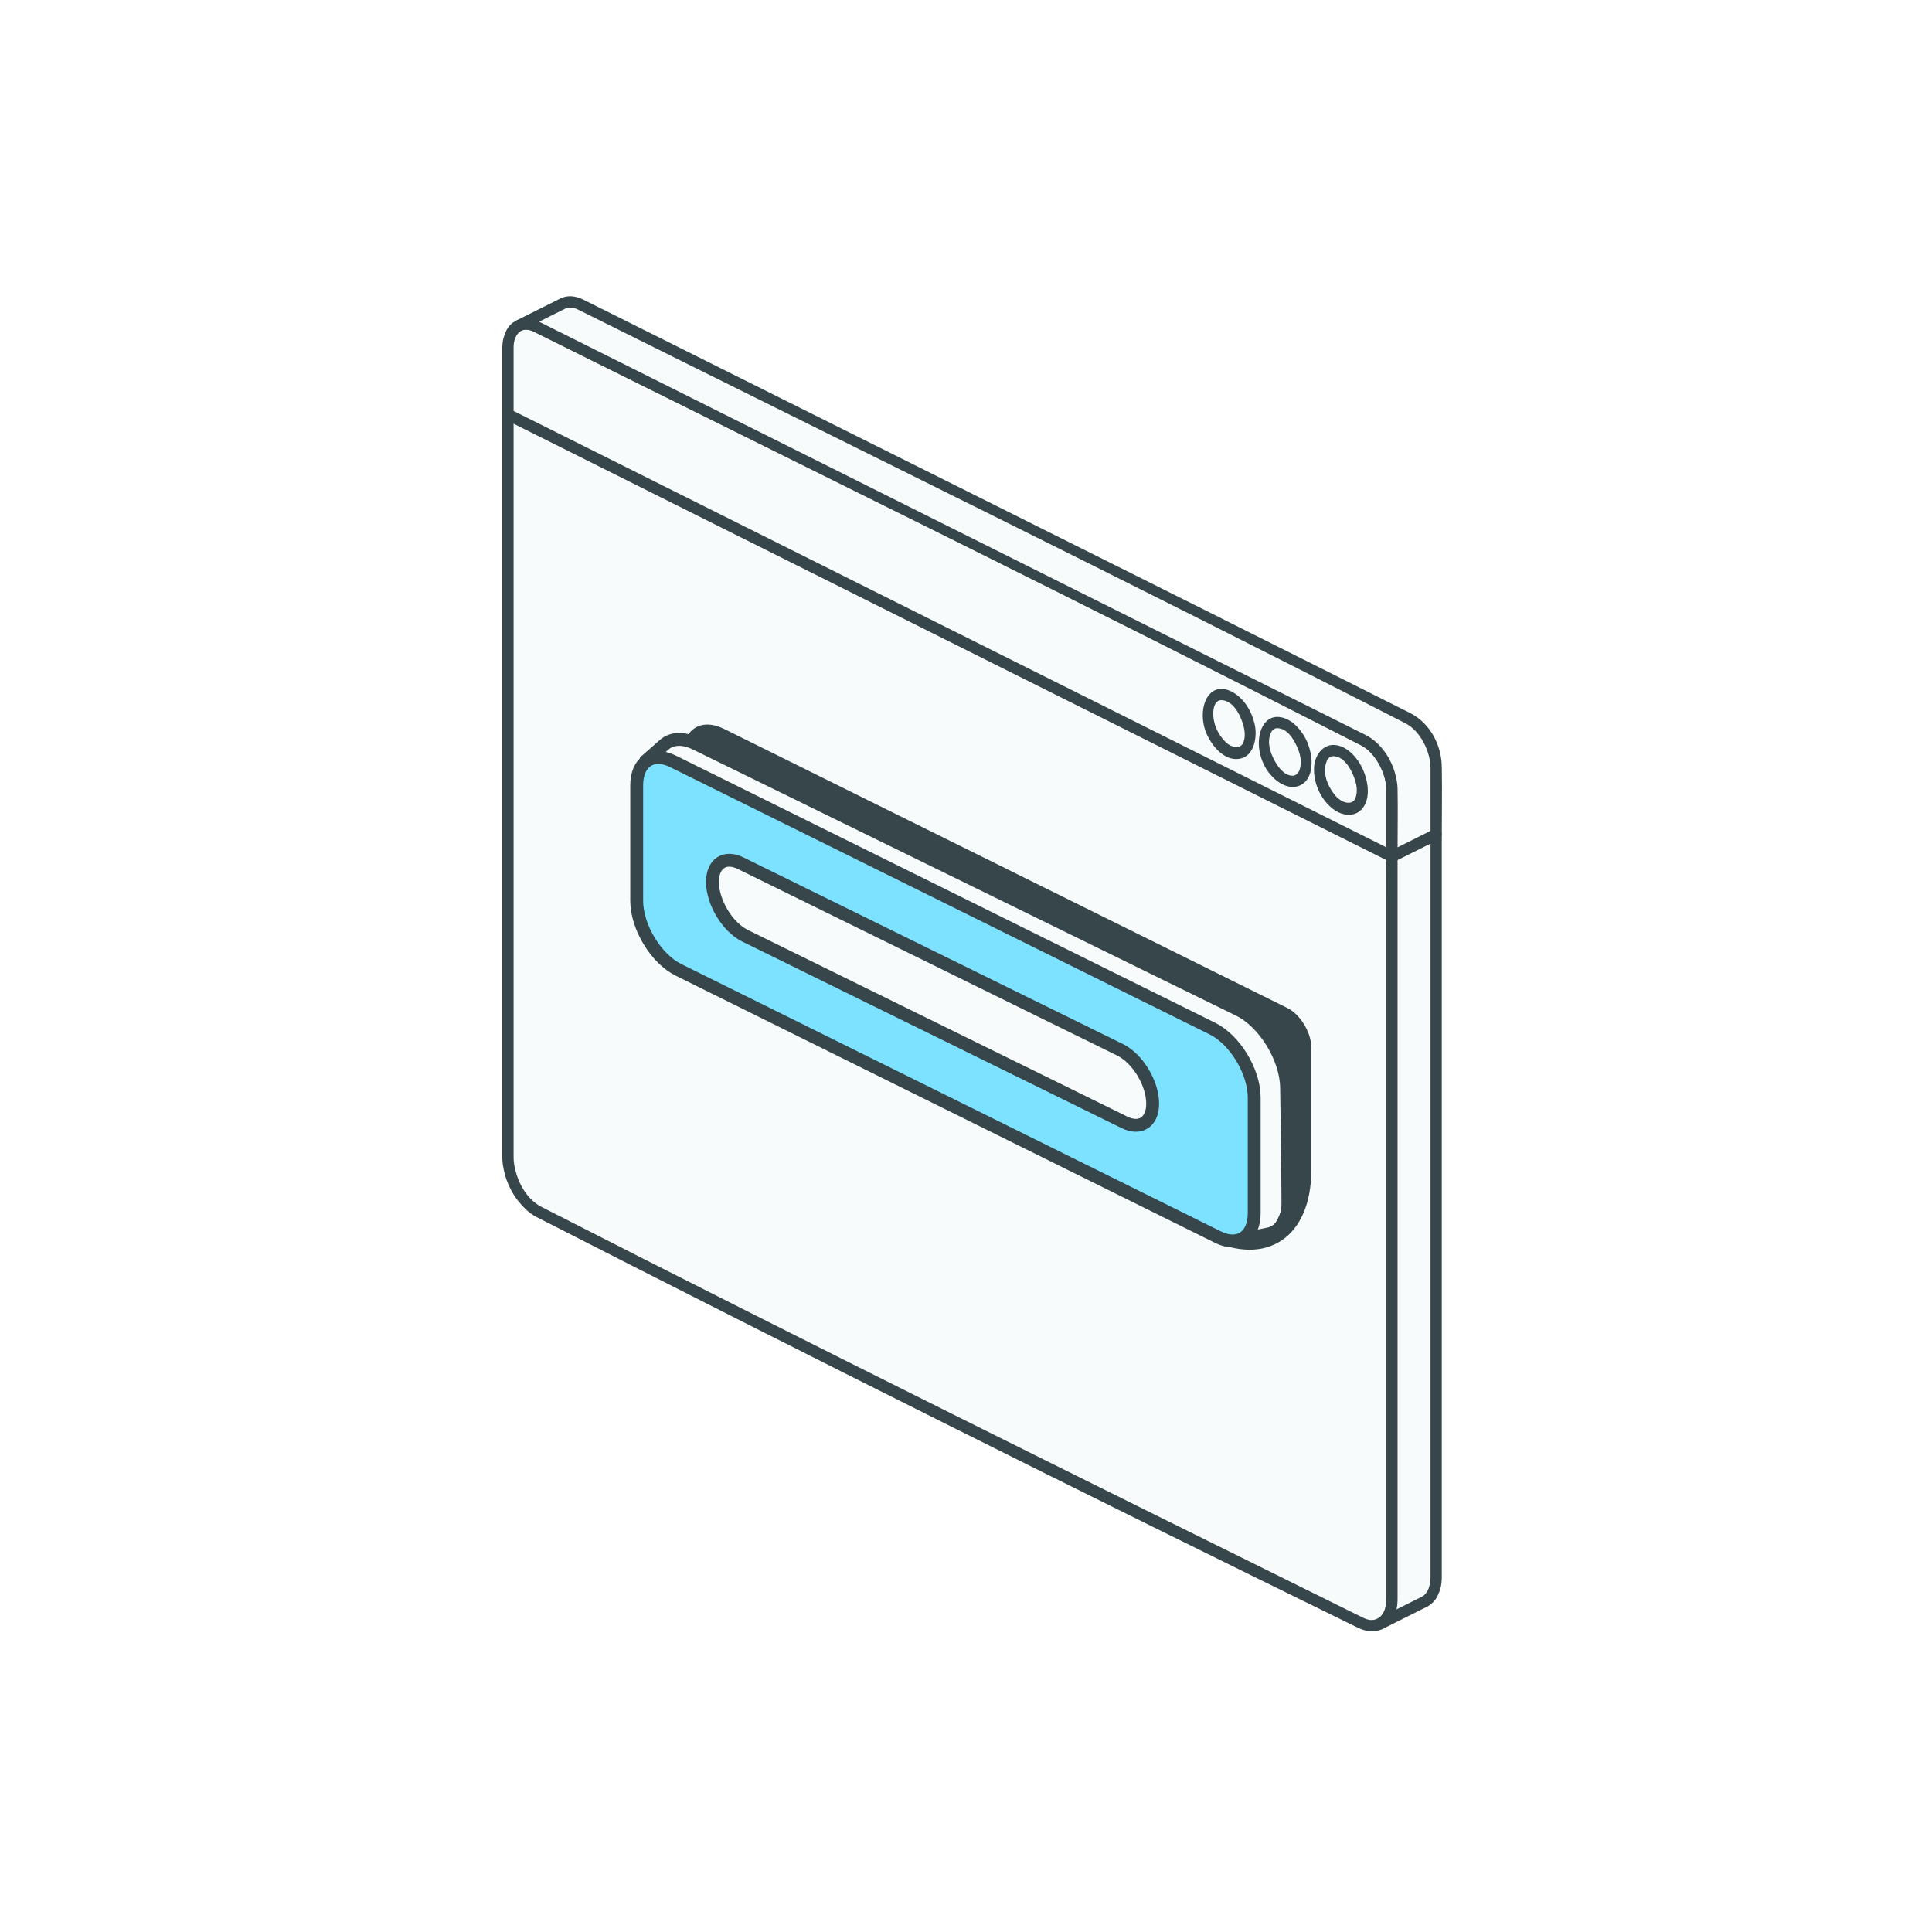
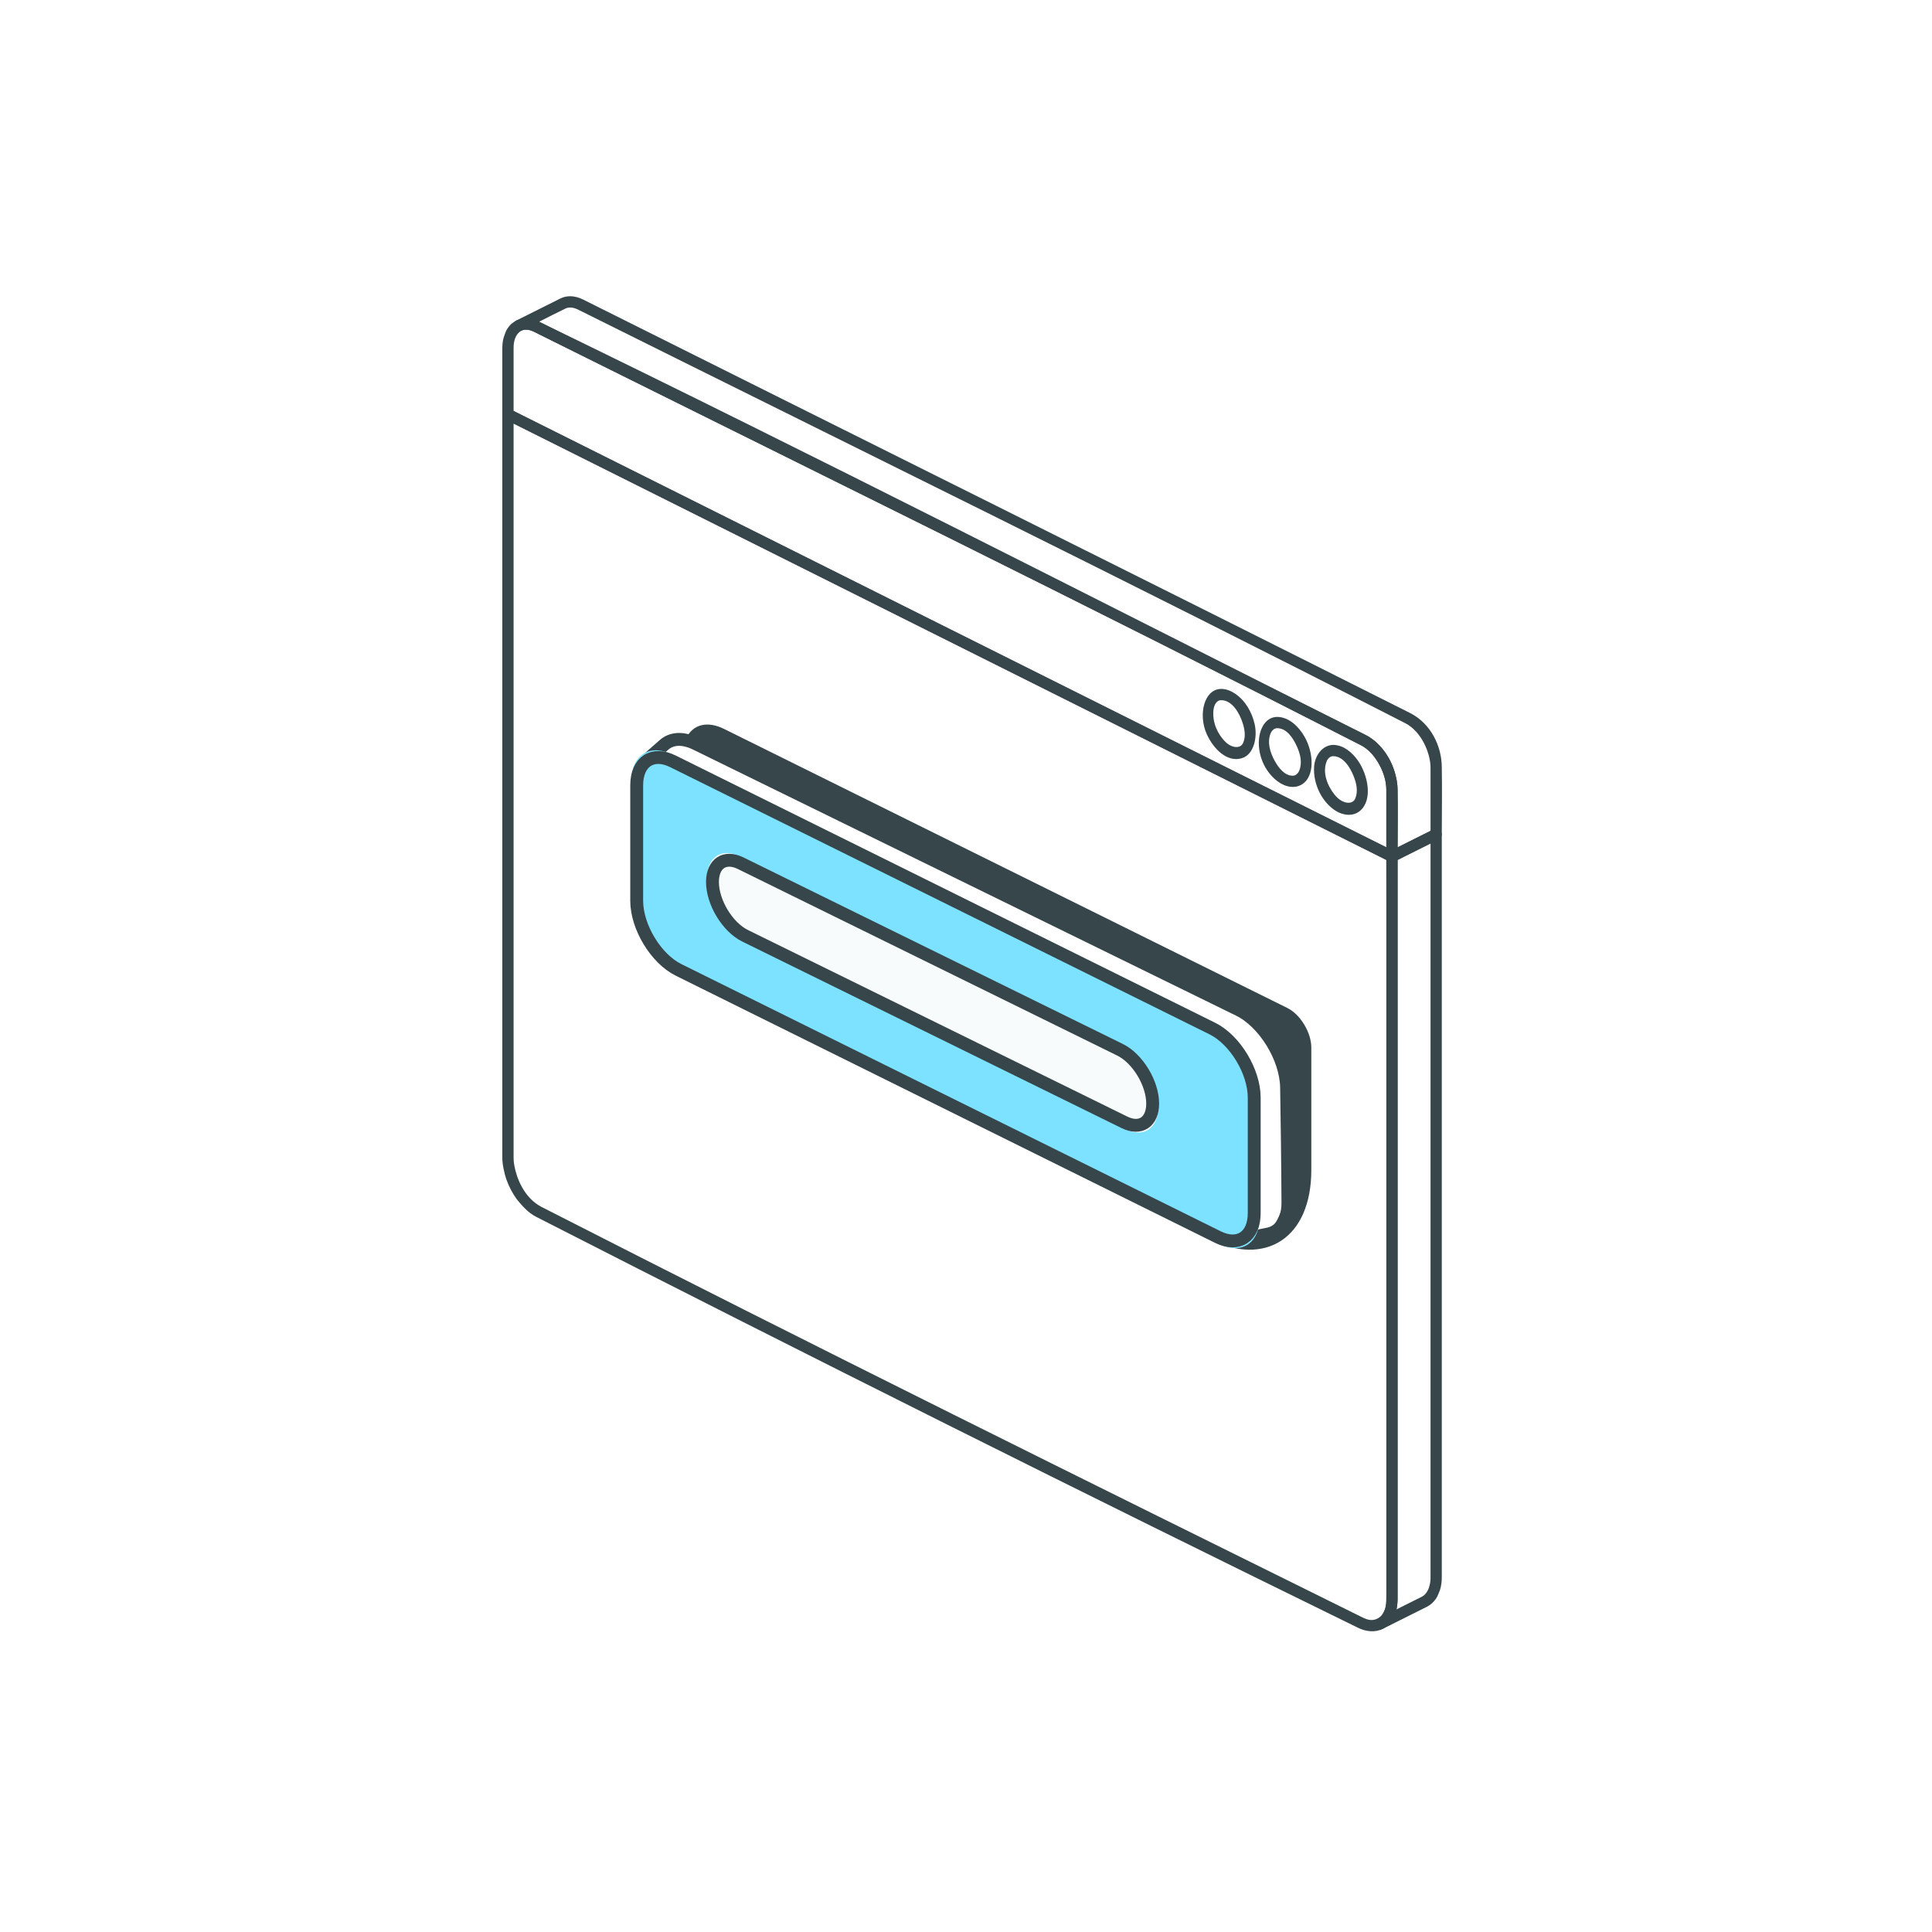
<svg xmlns="http://www.w3.org/2000/svg" width="150" height="150" viewBox="0 0 150 150" fill="none">
-   <path fill-rule="evenodd" clip-rule="evenodd" d="M39.438 32.178L108.071 66.495V124.147C108.071 125.836 106.973 126.66 105.621 125.984L41.888 94.117C40.536 93.441 39.438 91.52 39.438 89.83V32.178Z" fill="#F7FBFC" />
  <path fill-rule="evenodd" clip-rule="evenodd" d="M39.288 31.767L39.137 31.86L39.036 32.005L39 32.178V89.873C39.002 89.986 39.002 90.111 39.031 90.358C39.031 90.358 39.118 91.021 39.329 91.606L39.337 91.626C39.522 92.135 39.775 92.619 40.088 93.06C40.088 93.06 40.644 93.805 41.197 94.206C41.343 94.312 41.496 94.408 41.657 94.49L41.672 94.498C62.837 105.31 84.097 115.938 105.444 126.384C106.048 126.683 106.785 126.767 107.383 126.45C107.383 126.45 107.778 126.21 107.992 125.924C107.992 125.924 108.307 125.414 108.396 125.067C108.396 125.067 108.449 124.844 108.468 124.715C108.5 124.494 108.508 124.17 108.508 124.17V66.495L108.479 66.337C108.395 66.201 108.394 66.199 108.267 66.103L39.633 31.787L39.463 31.741C39.405 31.75 39.346 31.759 39.288 31.767ZM107.634 66.765C107.634 85.904 107.966 105.046 107.633 124.182C107.633 124.248 107.633 124.253 107.631 124.283C107.616 124.625 107.556 124.972 107.37 125.284C107.179 125.606 106.753 125.834 106.331 125.767C106.162 125.739 105.999 125.68 105.844 125.606C84.535 115.067 63.225 104.527 42.055 93.711C40.685 93.012 40.102 91.439 39.938 90.517C39.907 90.341 39.882 90.24 39.875 89.866V32.885C62.461 44.179 85.047 55.472 107.634 66.765Z" fill="#36464A" />
-   <path fill-rule="evenodd" clip-rule="evenodd" d="M111.503 64.778L108.071 66.495V124.147C108.071 125.114 107.711 125.798 107.15 126.078V126.078L110.582 124.362C111.143 124.082 111.503 123.398 111.503 122.431V64.778Z" fill="#F7FBFC" />
  <path fill-rule="evenodd" clip-rule="evenodd" d="M111.308 64.387L107.876 66.103L107.748 66.2C107.664 66.336 107.663 66.337 107.634 66.495V124.166C107.63 124.397 107.678 124.778 107.367 125.29C107.266 125.456 107.126 125.6 106.952 125.688L106.825 125.785C106.742 125.92 106.742 125.922 106.713 126.078L106.748 126.251L106.85 126.396L107 126.489L107.175 126.515L107.346 126.469L110.78 124.752C111.129 124.575 111.413 124.283 111.598 123.939L111.795 123.47C111.848 123.286 111.89 123.142 111.922 122.822C111.935 122.689 111.939 122.559 111.94 122.456V64.778L111.905 64.605L111.804 64.461L111.653 64.368L111.478 64.342C111.421 64.357 111.365 64.372 111.308 64.387ZM111.066 122.45C111.063 122.626 111.072 122.846 110.959 123.211C110.862 123.524 110.676 123.824 110.385 123.972L108.424 124.952C108.464 124.785 108.493 124.574 108.502 124.37C108.502 124.37 108.507 124.266 108.508 124.172V66.765L111.066 65.486C111.066 84.474 111.066 103.462 111.066 122.45Z" fill="#36464A" />
-   <path fill-rule="evenodd" clip-rule="evenodd" d="M39.438 27.03C39.438 25.5 40.431 24.756 41.655 25.367L105.854 57.467C107.078 58.078 108.071 59.817 108.071 61.347V66.495L39.438 32.178V27.03Z" fill="#F7FBFC" />
  <path fill-rule="evenodd" clip-rule="evenodd" d="M40.813 24.716C40.342 24.722 39.884 24.932 39.569 25.282C39.569 25.282 39.404 25.477 39.309 25.659C39.309 25.659 39.094 26.14 39.043 26.472L39.013 26.713C39.007 26.792 39.002 26.871 39.001 26.951L39 26.991V32.178C39.051 32.449 39.157 32.504 39.242 32.569L107.876 66.886L108.046 66.931L108.221 66.905L108.371 66.812L108.473 66.668L108.508 66.495C108.508 64.765 108.541 63.036 108.508 61.307C108.508 61.084 108.486 60.861 108.449 60.643C108.449 60.643 108.408 60.423 108.407 60.42C108.166 59.27 107.554 58.172 106.624 57.444C106.449 57.307 106.263 57.185 106.066 57.083C84.675 46.325 63.36 35.41 41.818 24.96C41.505 24.806 41.161 24.714 40.813 24.716ZM40.839 25.591C41.052 25.593 41.258 25.66 41.448 25.753C62.884 36.407 84.373 46.962 105.682 57.87C106.227 58.152 106.65 58.634 106.971 59.16C107.052 59.292 107.057 59.306 107.092 59.37C107.417 59.97 107.634 60.636 107.634 61.315L107.634 65.787L39.875 31.907V26.999C39.879 26.829 39.871 26.73 39.943 26.433C40.045 26.014 40.35 25.607 40.806 25.591C40.816 25.591 40.828 25.591 40.839 25.591Z" fill="#36464A" />
-   <path fill-rule="evenodd" clip-rule="evenodd" d="M104.111 58.428C103.199 57.971 102.457 58.554 102.457 59.728C102.457 60.901 103.199 62.226 104.111 62.682C105.024 63.139 105.766 62.556 105.766 61.382C105.766 60.209 105.024 58.885 104.111 58.428Z" fill="#F7FBFC" />
  <path fill-rule="evenodd" clip-rule="evenodd" d="M103.488 57.836C102.683 57.855 102.08 58.645 102.026 59.541C101.946 60.855 102.615 62.249 103.684 62.94C104.242 63.301 105.033 63.423 105.589 62.956C106.612 62.096 106.202 60.146 105.426 59.047C104.969 58.4 104.294 57.844 103.528 57.836C103.515 57.836 103.501 57.836 103.488 57.836ZM103.513 58.71C104.258 58.715 104.796 59.506 105.098 60.267C105.314 60.809 105.454 61.414 105.229 61.984C105.021 62.509 104.216 62.44 103.629 61.713C103.049 60.996 102.669 59.999 102.99 59.138C103.071 58.919 103.244 58.724 103.482 58.711C103.492 58.711 103.503 58.71 103.513 58.71Z" fill="#36464A" />
-   <path fill-rule="evenodd" clip-rule="evenodd" d="M99.763 56.255C98.85 55.798 98.109 56.38 98.109 57.554C98.109 58.728 98.85 60.051 99.763 60.508C100.676 60.964 101.417 60.383 101.417 59.208C101.417 58.034 100.676 56.711 99.763 56.255Z" fill="#F7FBFC" />
  <path fill-rule="evenodd" clip-rule="evenodd" d="M99.153 55.661C97.514 55.681 97.102 58.775 98.957 60.471C99.519 60.986 100.336 61.315 101.028 60.931C102.143 60.31 101.972 58.382 101.283 57.194C100.817 56.391 100.069 55.677 99.181 55.661C99.167 55.661 99.167 55.661 99.153 55.661ZM99.171 56.536C99.904 56.549 100.387 57.293 100.679 57.927C100.948 58.513 101.125 59.193 100.881 59.809C100.873 59.829 100.865 59.847 100.857 59.866C100.847 59.887 100.837 59.908 100.825 59.928C100.734 60.094 100.565 60.225 100.367 60.226C99.749 60.229 99.271 59.633 98.951 59.041C98.608 58.408 98.374 57.641 98.646 56.952C98.653 56.933 98.661 56.915 98.67 56.897C98.677 56.88 98.686 56.863 98.694 56.848C98.788 56.673 98.955 56.539 99.154 56.536C99.16 56.536 99.165 56.536 99.171 56.536Z" fill="#36464A" />
-   <path fill-rule="evenodd" clip-rule="evenodd" d="M95.415 54.08C94.502 53.624 93.761 54.206 93.761 55.38C93.761 56.554 94.502 57.878 95.415 58.334C96.328 58.791 97.069 58.208 97.069 57.034C97.069 55.861 96.328 54.537 95.415 54.08Z" fill="#F7FBFC" />
  <path fill-rule="evenodd" clip-rule="evenodd" d="M94.792 53.487C93.472 53.52 93.008 55.509 93.704 57.025C94.218 58.143 95.265 59.206 96.404 58.871C97.372 58.588 97.634 57.216 97.415 56.24C97.202 55.29 96.684 54.378 95.867 53.837C95.549 53.628 95.18 53.483 94.792 53.487ZM94.817 54.362C95.663 54.367 96.234 55.351 96.489 56.162C96.648 56.668 96.734 57.239 96.497 57.717C96.291 58.131 95.648 58.083 95.168 57.623C94.523 57.005 94.135 56.092 94.206 55.201C94.236 54.819 94.396 54.382 94.79 54.363C94.799 54.362 94.808 54.362 94.817 54.362Z" fill="#36464A" />
-   <path fill-rule="evenodd" clip-rule="evenodd" d="M108.071 66.495L111.503 64.778V59.631C111.503 58.101 110.51 56.362 109.286 55.751L45.088 23.652C44.564 23.389 44.083 23.376 43.704 23.565H43.703L40.271 25.282C40.651 25.092 41.131 25.105 41.655 25.367L105.854 57.467C107.078 58.078 108.071 59.817 108.071 61.347V66.495Z" fill="#F7FBFC" />
  <path fill-rule="evenodd" clip-rule="evenodd" d="M44.252 23C44.026 23.002 43.8 23.045 43.593 23.136C43.571 23.145 43.551 23.153 43.532 23.163C43.515 23.172 43.508 23.175 43.508 23.175L40.076 24.891L39.948 24.988C39.864 25.124 39.863 25.125 39.834 25.282L39.869 25.453L39.968 25.597L40.117 25.691L40.29 25.718L40.459 25.676C40.775 25.526 41.14 25.606 41.439 25.748C62.868 36.425 84.37 46.961 105.682 57.87C106.227 58.152 106.65 58.634 106.971 59.16C107.052 59.292 107.057 59.306 107.092 59.37C107.417 59.97 107.634 60.636 107.634 61.315L107.634 66.495L107.67 66.668L107.771 66.812L107.921 66.905L108.096 66.931L108.267 66.886L111.699 65.17L111.827 65.073C111.911 64.937 111.911 64.936 111.94 64.778C111.94 63.049 111.973 61.32 111.94 59.59C111.94 57.906 111.07 56.173 109.498 55.368C88.118 44.615 66.687 33.962 45.282 23.26C44.962 23.1 44.612 22.999 44.252 23ZM44.273 23.875C44.481 23.877 44.684 23.943 44.872 24.033C66.301 34.709 87.802 45.244 109.114 56.154C110.379 56.809 111.066 58.498 111.066 59.599L111.066 64.508L108.508 65.787C108.508 64.293 108.536 62.8 108.508 61.307C108.508 61.226 108.506 61.222 108.505 61.187C108.498 61.004 108.479 60.823 108.449 60.643C108.449 60.643 108.408 60.423 108.407 60.42C108.166 59.27 107.554 58.172 106.624 57.444C106.444 57.303 106.253 57.177 106.05 57.076L41.855 24.979C42.543 24.635 43.224 24.279 43.918 23.948C44.027 23.897 44.151 23.874 44.273 23.875Z" fill="#36464A" />
  <path fill-rule="evenodd" clip-rule="evenodd" d="M53.293 57.285C53.584 57.332 53.895 57.434 54.219 57.594L96.1 78.343C98.105 79.336 99.81 82.153 99.81 84.474L99.81 91.706C99.81 95.905 96.999 97.766 93.372 95.969L56.469 77.688C56.549 77.733 56.629 77.776 56.709 77.816L93.763 96.172C98.296 98.418 101.81 96.092 101.81 90.844L101.81 81.328C101.81 80.167 100.958 78.758 99.955 78.262L56.219 56.595C54.899 55.941 53.796 56.256 53.293 57.285Z" fill="#36464A" />
  <path d="M50 59.2L51.558 57.828C52.159 57.3 53.048 57.268 54.012 57.741L96.179 78.401C98.154 79.369 99.851 82.118 99.89 84.428C99.932 86.949 99.978 90.253 99.994 93.368C100.001 94.703 99.427 95.614 98.47 95.806L96 96.3" stroke="#36464A" />
-   <path d="M49.433 60.976C49.433 59.139 50.663 58.325 52.249 59.111L94.131 79.859C95.885 80.728 97.377 83.194 97.377 85.224L97.377 94.183C97.377 96.019 96.147 96.834 94.56 96.048L52.679 75.3C50.925 74.431 49.433 71.965 49.433 69.934L49.433 60.976Z" fill="#7DE2FF" stroke="#36464A" />
-   <path d="M55.316 68.474C55.316 67.047 56.27 66.412 57.502 67.019L86.959 81.504C88.327 82.177 89.493 84.1 89.493 85.685C89.493 87.112 88.54 87.746 87.308 87.141L57.851 72.655C56.483 71.983 55.316 70.059 55.316 68.474Z" fill="#F7FBFC" stroke="#36464A" />
+   <path d="M49 60.726C49 58.627 50.405 57.696 52.219 58.595L94.1 79.343C96.105 80.336 97.81 83.154 97.81 85.474L97.81 94.433C97.81 96.532 96.404 97.463 94.591 96.564L52.709 75.816C50.705 74.823 49 72.005 49 69.684L49 60.726Z" fill="#7DE2FF" />
+   <path d="M54.883 68.224C54.883 66.536 56.011 65.784 57.47 66.501L86.927 80.987C88.546 81.783 89.926 84.059 89.926 85.935C89.926 87.623 88.798 88.375 87.34 87.658L57.883 73.172C56.264 72.376 54.883 70.1 54.883 68.224Z" fill="#F7FBFC" />
+   <path d="M49.433 60.976C49.433 59.139 50.663 58.325 52.249 59.111L94.131 79.859C95.885 80.728 97.377 83.194 97.377 85.224L97.377 94.183C97.377 96.019 96.147 96.834 94.56 96.048L52.679 75.3C50.925 74.431 49.433 71.965 49.433 69.934L49.433 60.976Z" stroke="#36464A" />
+   <path d="M55.316 68.474C55.316 67.047 56.27 66.412 57.502 67.019L86.959 81.504C88.327 82.177 89.493 84.1 89.493 85.685C89.493 87.112 88.54 87.746 87.308 87.141L57.851 72.655C56.483 71.983 55.316 70.059 55.316 68.474Z" stroke="#36464A" />
</svg>
